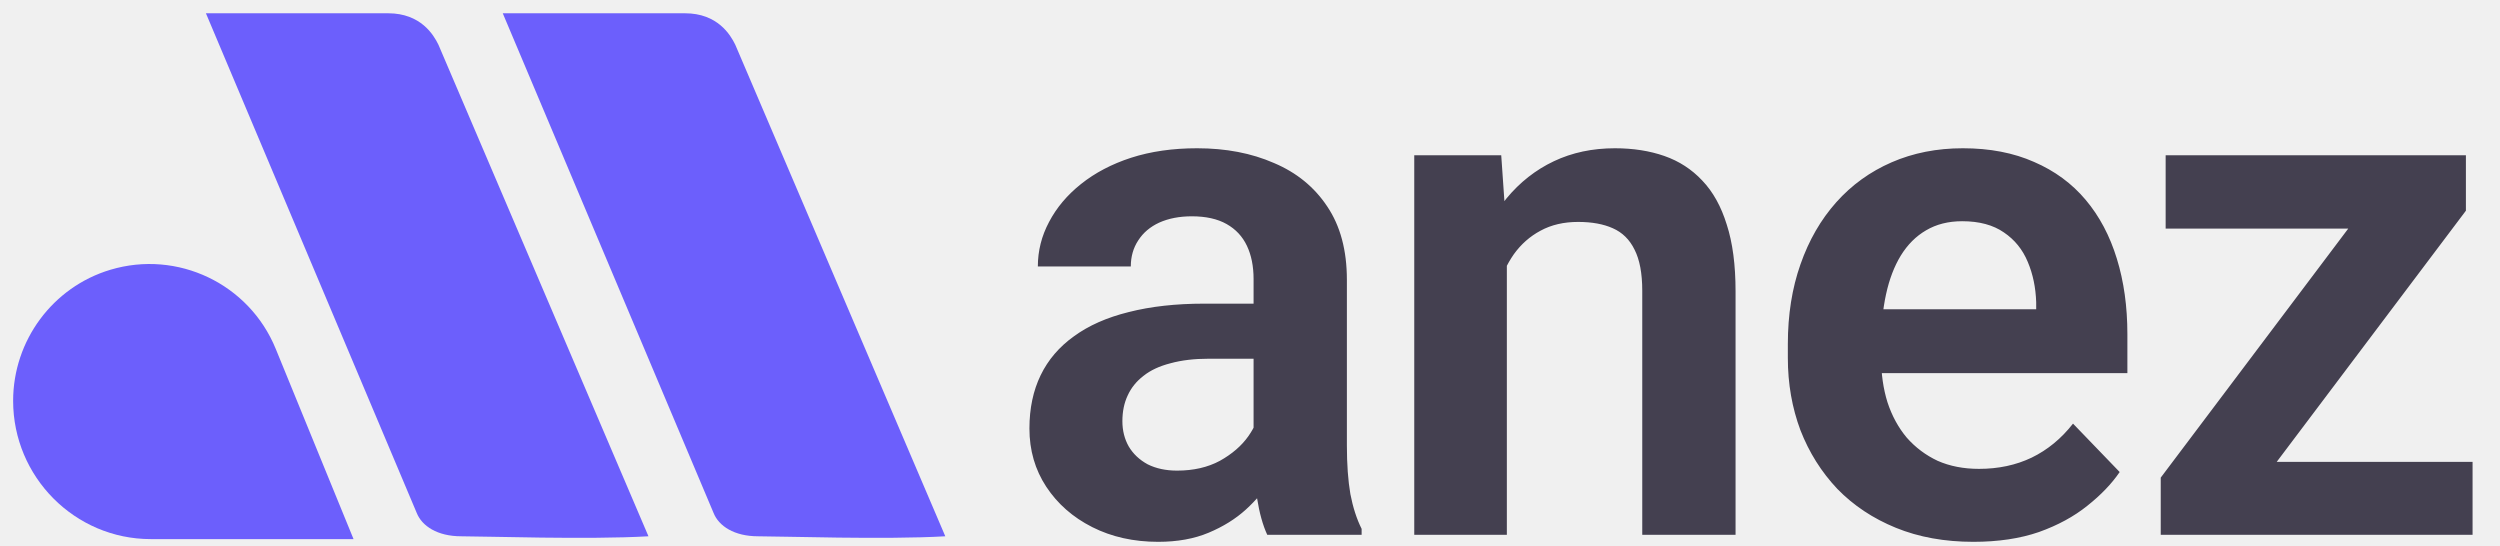
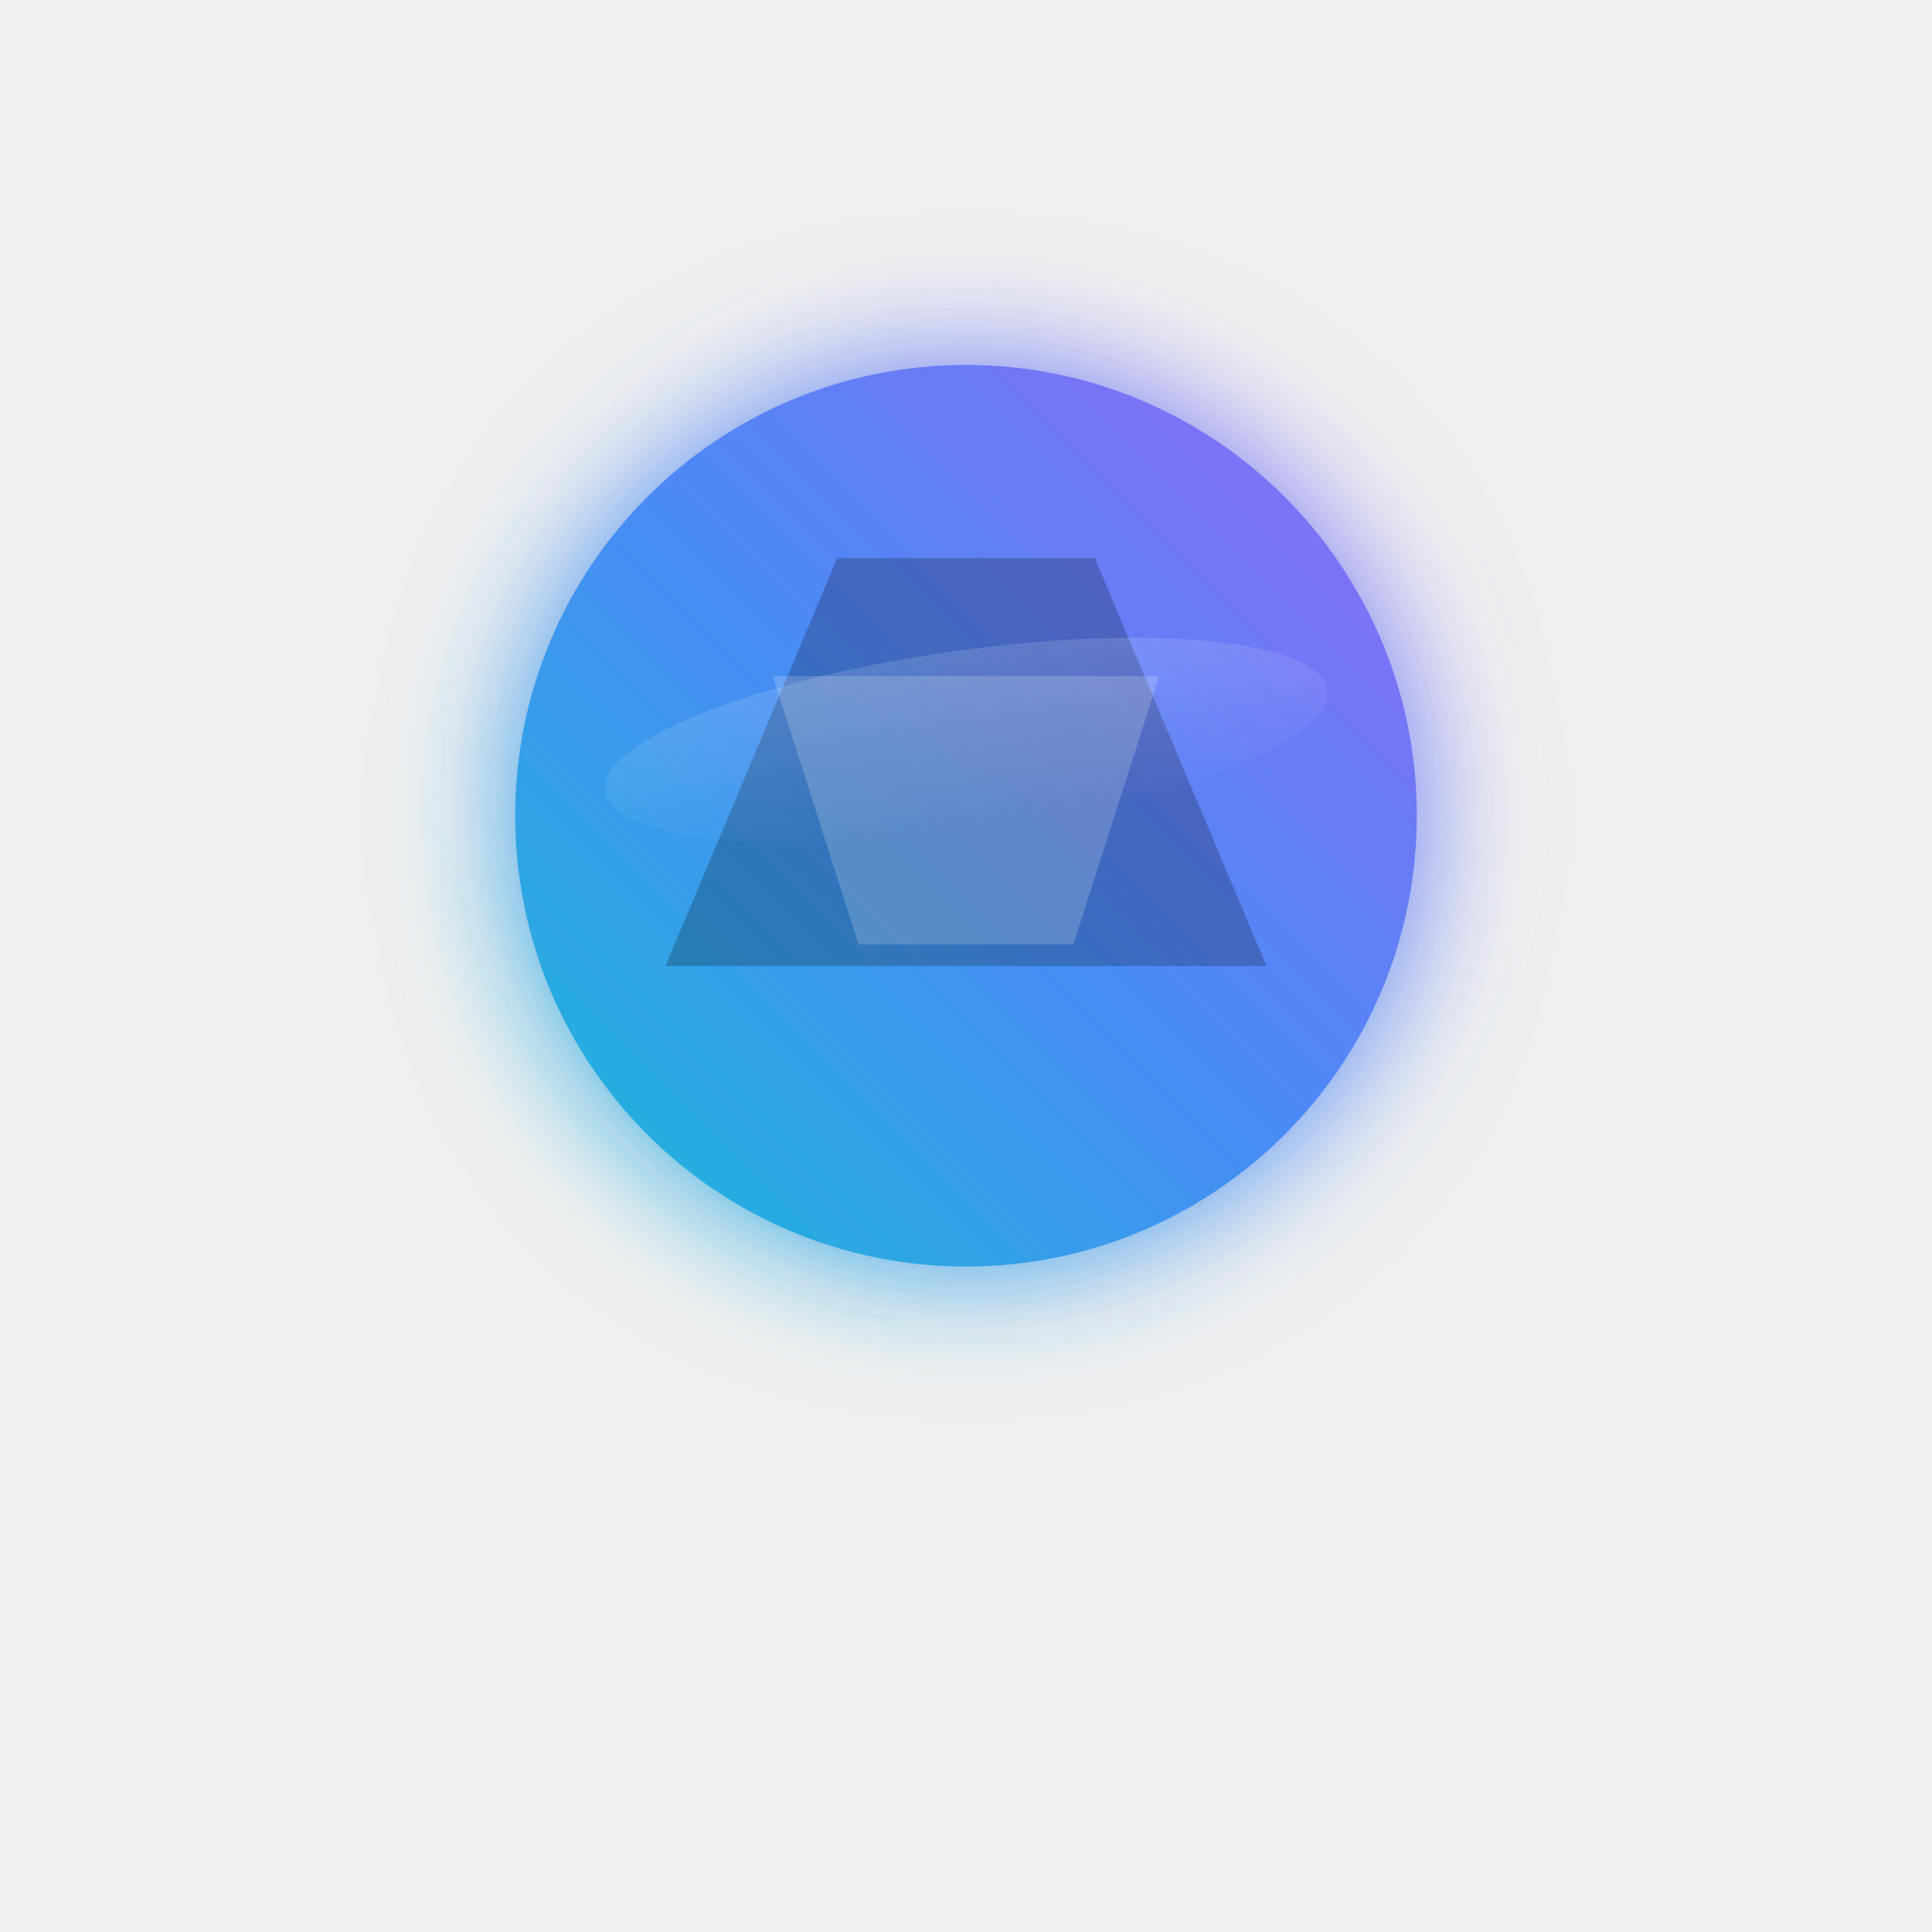
- <svg xmlns="http://www.w3.org/2000/svg" width="174" height="38" viewBox="0 0 174 38" fill="none">
-   <path d="M87.249 31.608V19.425C87.249 18.53 87.094 17.757 86.785 17.106C86.476 16.455 86.004 15.95 85.369 15.592C84.734 15.234 83.929 15.055 82.952 15.055C82.09 15.055 81.333 15.201 80.682 15.494C80.047 15.787 79.559 16.202 79.217 16.739C78.875 17.26 78.704 17.863 78.704 18.546H72.234C72.234 17.456 72.495 16.422 73.016 15.446C73.537 14.453 74.277 13.574 75.237 12.809C76.214 12.028 77.378 11.417 78.728 10.978C80.096 10.538 81.626 10.319 83.318 10.319C85.32 10.319 87.103 10.66 88.665 11.344C90.244 12.011 91.481 13.02 92.376 14.371C93.287 15.722 93.743 17.423 93.743 19.474V30.997C93.743 32.316 93.825 33.447 93.987 34.391C94.166 35.319 94.427 36.124 94.769 36.808V37.223H88.201C87.892 36.556 87.656 35.709 87.493 34.684C87.33 33.642 87.249 32.617 87.249 31.608ZM88.152 21.134L88.201 24.967H84.124C83.115 24.967 82.228 25.073 81.463 25.284C80.698 25.48 80.071 25.773 79.583 26.163C79.095 26.538 78.728 26.993 78.484 27.53C78.24 28.051 78.118 28.645 78.118 29.313C78.118 29.964 78.265 30.55 78.558 31.071C78.867 31.591 79.306 32.006 79.876 32.316C80.462 32.609 81.145 32.755 81.927 32.755C83.066 32.755 84.059 32.527 84.905 32.072C85.752 31.599 86.411 31.03 86.883 30.363C87.355 29.695 87.607 29.061 87.64 28.458L89.495 31.241C89.267 31.909 88.925 32.617 88.47 33.365C88.014 34.114 87.428 34.814 86.712 35.465C85.996 36.116 85.133 36.653 84.124 37.076C83.115 37.5 81.943 37.711 80.608 37.711C78.899 37.711 77.37 37.369 76.019 36.686C74.668 36.002 73.602 35.066 72.82 33.878C72.039 32.69 71.648 31.339 71.648 29.825C71.648 28.426 71.909 27.189 72.43 26.114C72.951 25.04 73.724 24.137 74.749 23.404C75.774 22.656 77.044 22.094 78.558 21.72C80.088 21.329 81.837 21.134 83.807 21.134H88.152ZM104.877 16.447V37.223H98.432V10.807H104.486L104.877 16.447ZM103.852 23.063H101.947C101.964 21.142 102.224 19.401 102.729 17.838C103.233 16.276 103.941 14.933 104.853 13.81C105.78 12.687 106.879 11.824 108.148 11.222C109.418 10.62 110.834 10.319 112.396 10.319C113.666 10.319 114.813 10.498 115.839 10.856C116.864 11.214 117.743 11.783 118.476 12.565C119.224 13.346 119.794 14.371 120.185 15.641C120.591 16.894 120.795 18.44 120.795 20.279V37.223H114.301V20.231C114.301 19.026 114.122 18.074 113.764 17.374C113.422 16.674 112.917 16.178 112.25 15.885C111.599 15.592 110.793 15.446 109.833 15.446C108.84 15.446 107.969 15.649 107.221 16.056C106.488 16.447 105.87 16.992 105.365 17.692C104.877 18.392 104.503 19.197 104.242 20.109C103.982 21.02 103.852 22.005 103.852 23.063ZM137.349 37.711C135.347 37.711 133.548 37.386 131.953 36.735C130.358 36.084 128.999 35.18 127.876 34.025C126.769 32.853 125.915 31.494 125.312 29.948C124.727 28.385 124.434 26.709 124.434 24.918V23.942C124.434 21.907 124.727 20.06 125.312 18.4C125.898 16.723 126.729 15.283 127.803 14.078C128.877 12.874 130.163 11.946 131.66 11.295C133.158 10.644 134.81 10.319 136.616 10.319C138.488 10.319 140.14 10.636 141.572 11.271C143.005 11.889 144.201 12.768 145.161 13.908C146.121 15.047 146.846 16.414 147.334 18.009C147.822 19.588 148.066 21.337 148.066 23.258V25.968H127.363V21.525H141.719V21.036C141.686 20.011 141.491 19.075 141.133 18.229C140.775 17.366 140.221 16.683 139.473 16.178C138.724 15.657 137.756 15.397 136.567 15.397C135.607 15.397 134.769 15.608 134.053 16.032C133.353 16.438 132.767 17.024 132.295 17.789C131.839 18.538 131.497 19.433 131.27 20.475C131.042 21.517 130.928 22.672 130.928 23.942V24.918C130.928 26.025 131.074 27.05 131.367 27.994C131.676 28.938 132.124 29.76 132.71 30.46C133.312 31.144 134.028 31.681 134.858 32.072C135.705 32.446 136.665 32.633 137.739 32.633C139.09 32.633 140.311 32.373 141.401 31.852C142.508 31.315 143.468 30.525 144.282 29.484L147.529 32.853C146.976 33.667 146.227 34.448 145.283 35.197C144.355 35.945 143.232 36.556 141.914 37.028C140.596 37.483 139.074 37.711 137.349 37.711ZM172.091 32.145V37.223H152.218V32.145H172.091ZM171.627 14.664L154.635 37.223H150.387V33.243L167.281 10.807H171.627V14.664ZM169.259 10.807V15.909H150.729V10.807H169.259Z" fill="#444050" />
-   <path d="M0.914 27.898C0.914 23.705 3.665 19.98 7.681 18.776V18.776C12.361 17.374 17.34 19.754 19.189 24.275L24.607 37.522H10.498C5.205 37.522 0.914 33.191 0.914 27.898V27.898Z" fill="#6C5FFC" />
-   <path d="M29.003 35.699L14.332 0.924H27.016C29.287 0.924 30.182 2.43 30.513 3.109L45.133 37.326C40.922 37.569 33.796 37.326 32.103 37.326C30.436 37.326 29.366 36.609 29.003 35.699Z" fill="#6C5FFC" />
-   <path d="M49.663 35.699L34.992 0.924H47.676C49.947 0.924 50.842 2.43 51.173 3.109L65.793 37.326C61.582 37.569 54.456 37.326 52.763 37.326C51.096 37.326 50.026 36.609 49.663 35.699Z" fill="#6C5FFC" />
+ <svg xmlns="http://www.w3.org/2000/svg" width="900" height="900" viewBox="0 0 900 900">
+   <defs>
+     <linearGradient id="gradDark" x1="0" x2="1" y1="1" y2="0">
+       <stop offset="0%" stop-color="#06B6D4" />
+       <stop offset="50%" stop-color="#3B82F6" />
+       <stop offset="100%" stop-color="#8B5CF6" />
+     </linearGradient>
+     <filter id="glow" x="-50%" y="-50%" width="200%" height="200%">
+       <feGaussianBlur stdDeviation="30" result="g" />
+       <feMerge>
+         <feMergeNode in="g" />
+         <feMergeNode in="SourceGraphic" />
+       </feMerge>
+     </filter>
+     <linearGradient id="shineDark" x1="0" x2="0" y1="0" y2="1">
+       <stop offset="0%" stop-color="white" stop-opacity="0.2" />
+       <stop offset="100%" stop-color="white" stop-opacity="0" />
+     </linearGradient>
+   </defs>
+   <rect width="100%" height="100%" fill="none" />
+   <circle cx="450" cy="380" r="210" fill="url(#gradDark)" filter="url(#glow)" opacity="0.92" />
+   <path d="M390 260 L510 260 L590 450 L310 450 Z" fill="black" opacity="0.22" />
+   <path d="M360 315 L540 315 L500 440 L400 440 Z" fill="white" opacity="0.18" />
+   <ellipse cx="450" cy="345" rx="170" ry="42" fill="url(#shineDark)" opacity="0.7" transform="rotate(-8 450 345)" />
</svg>
